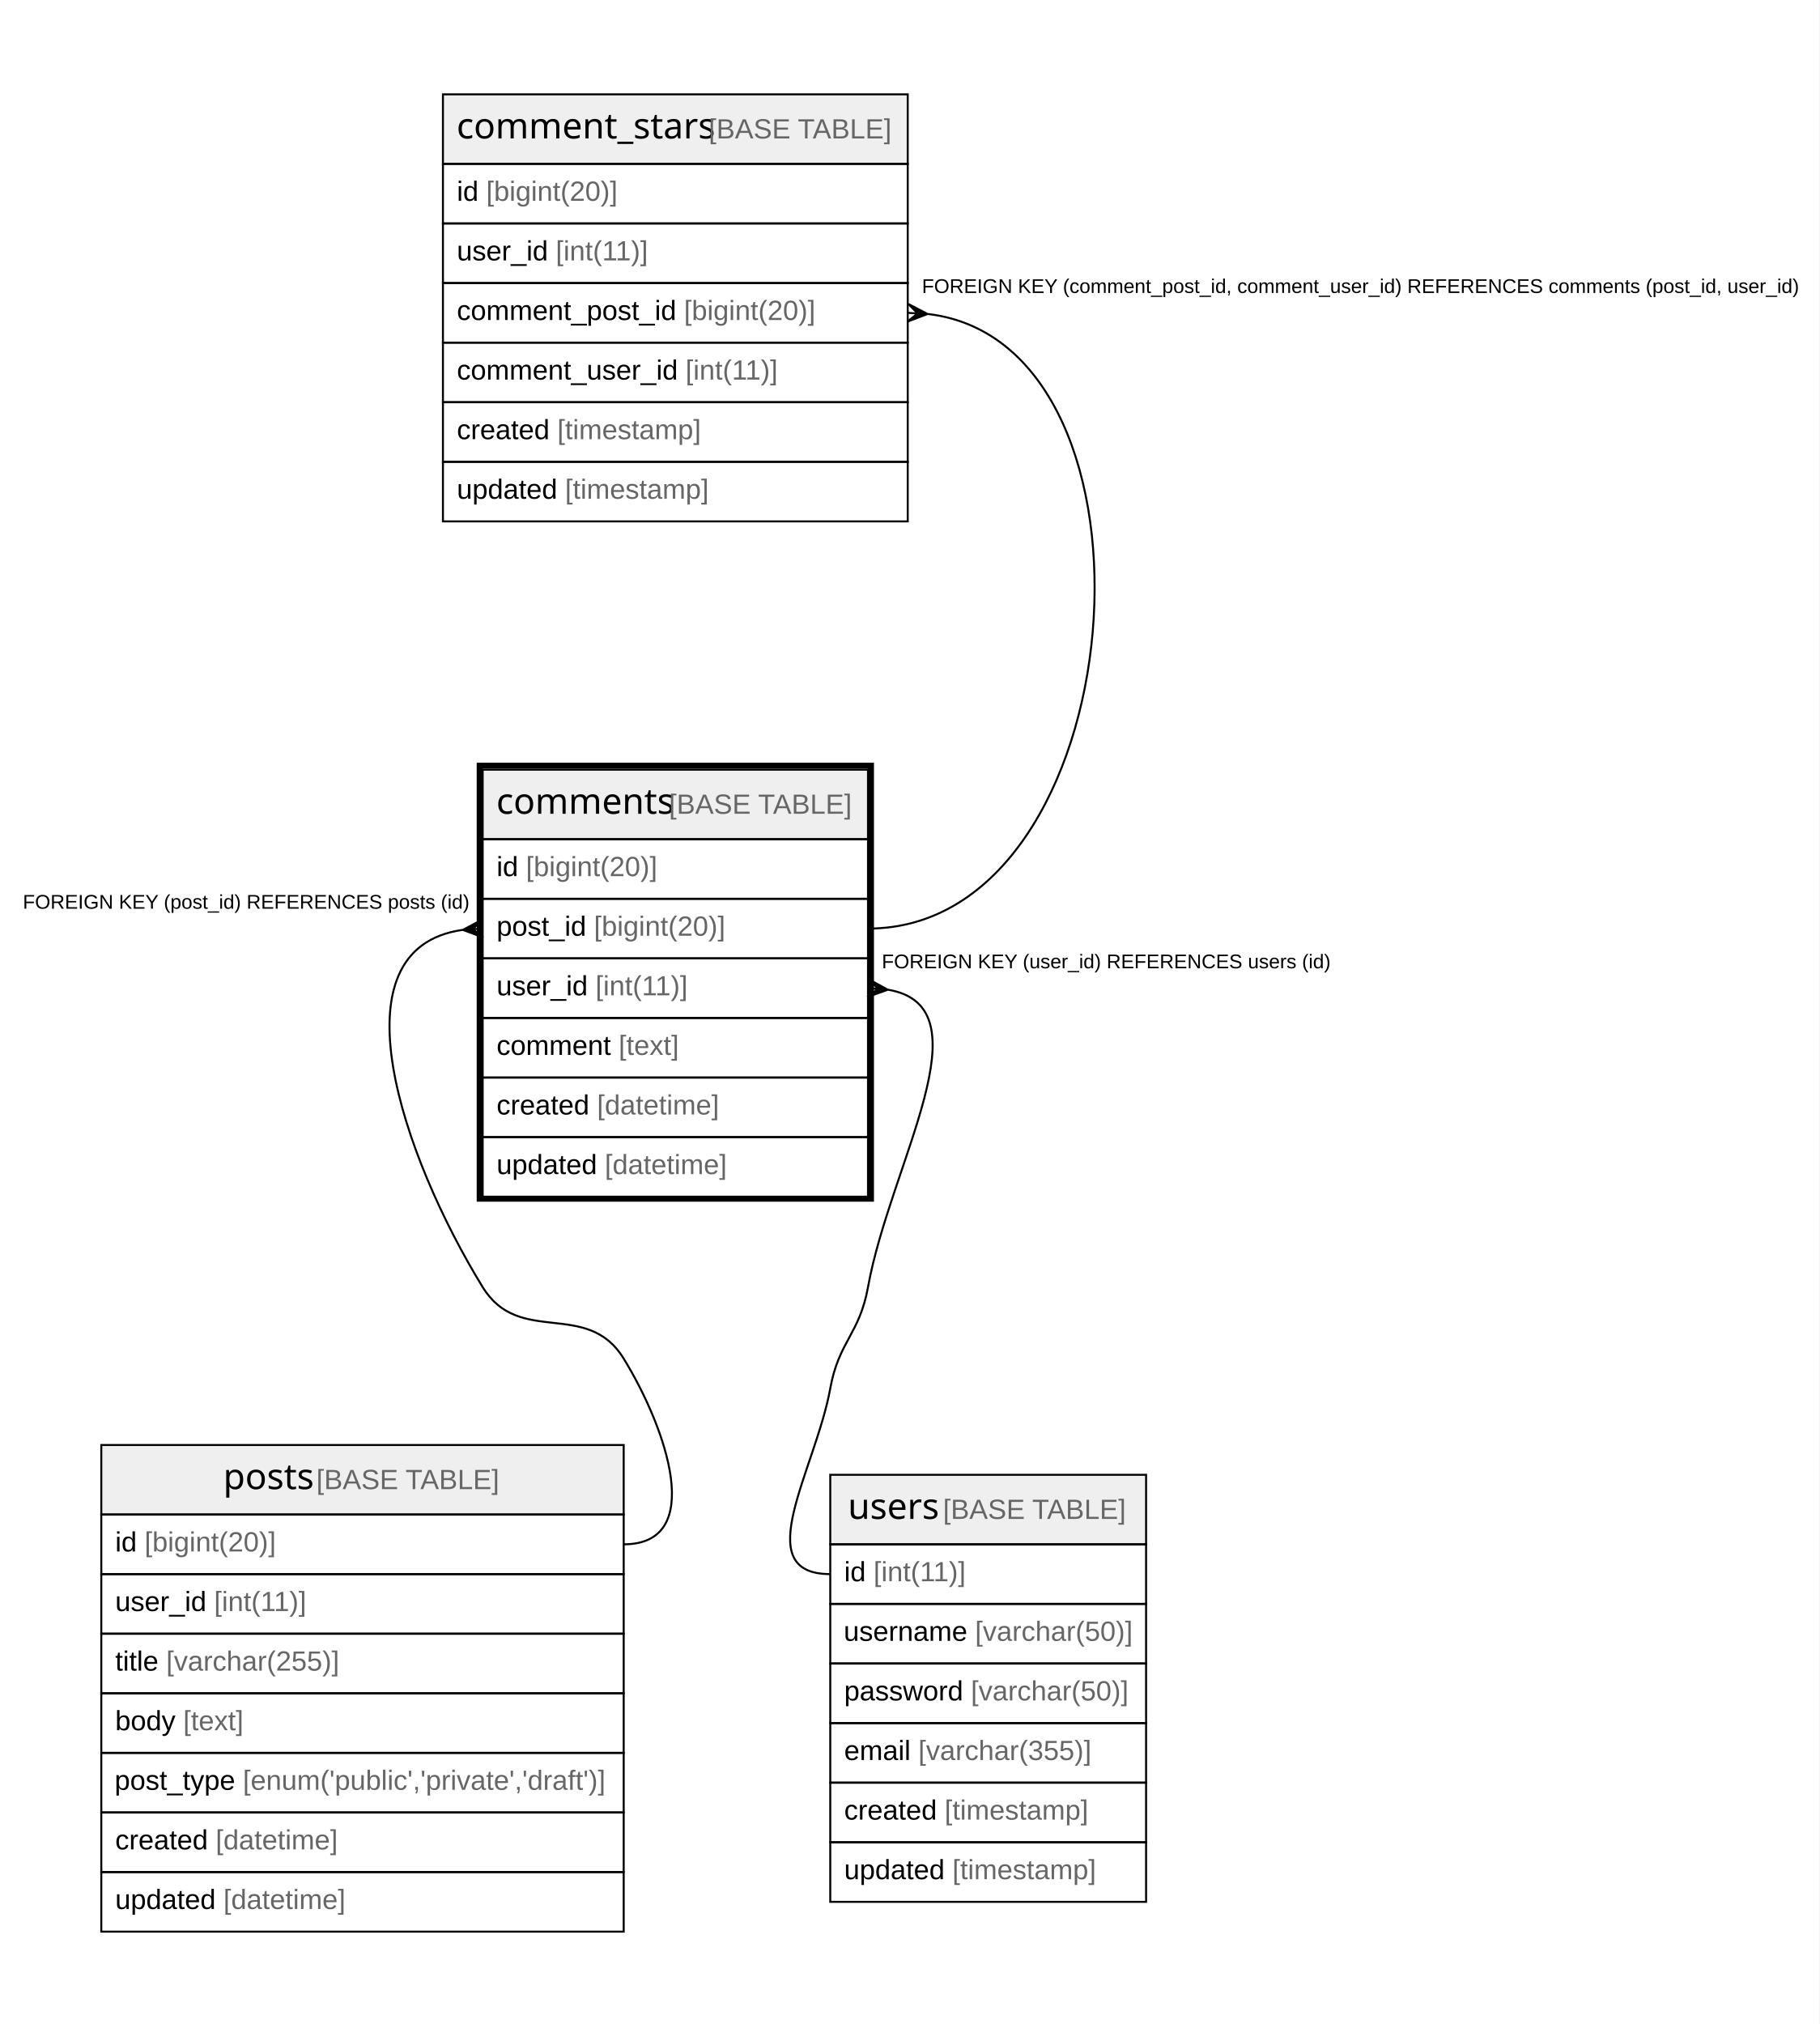
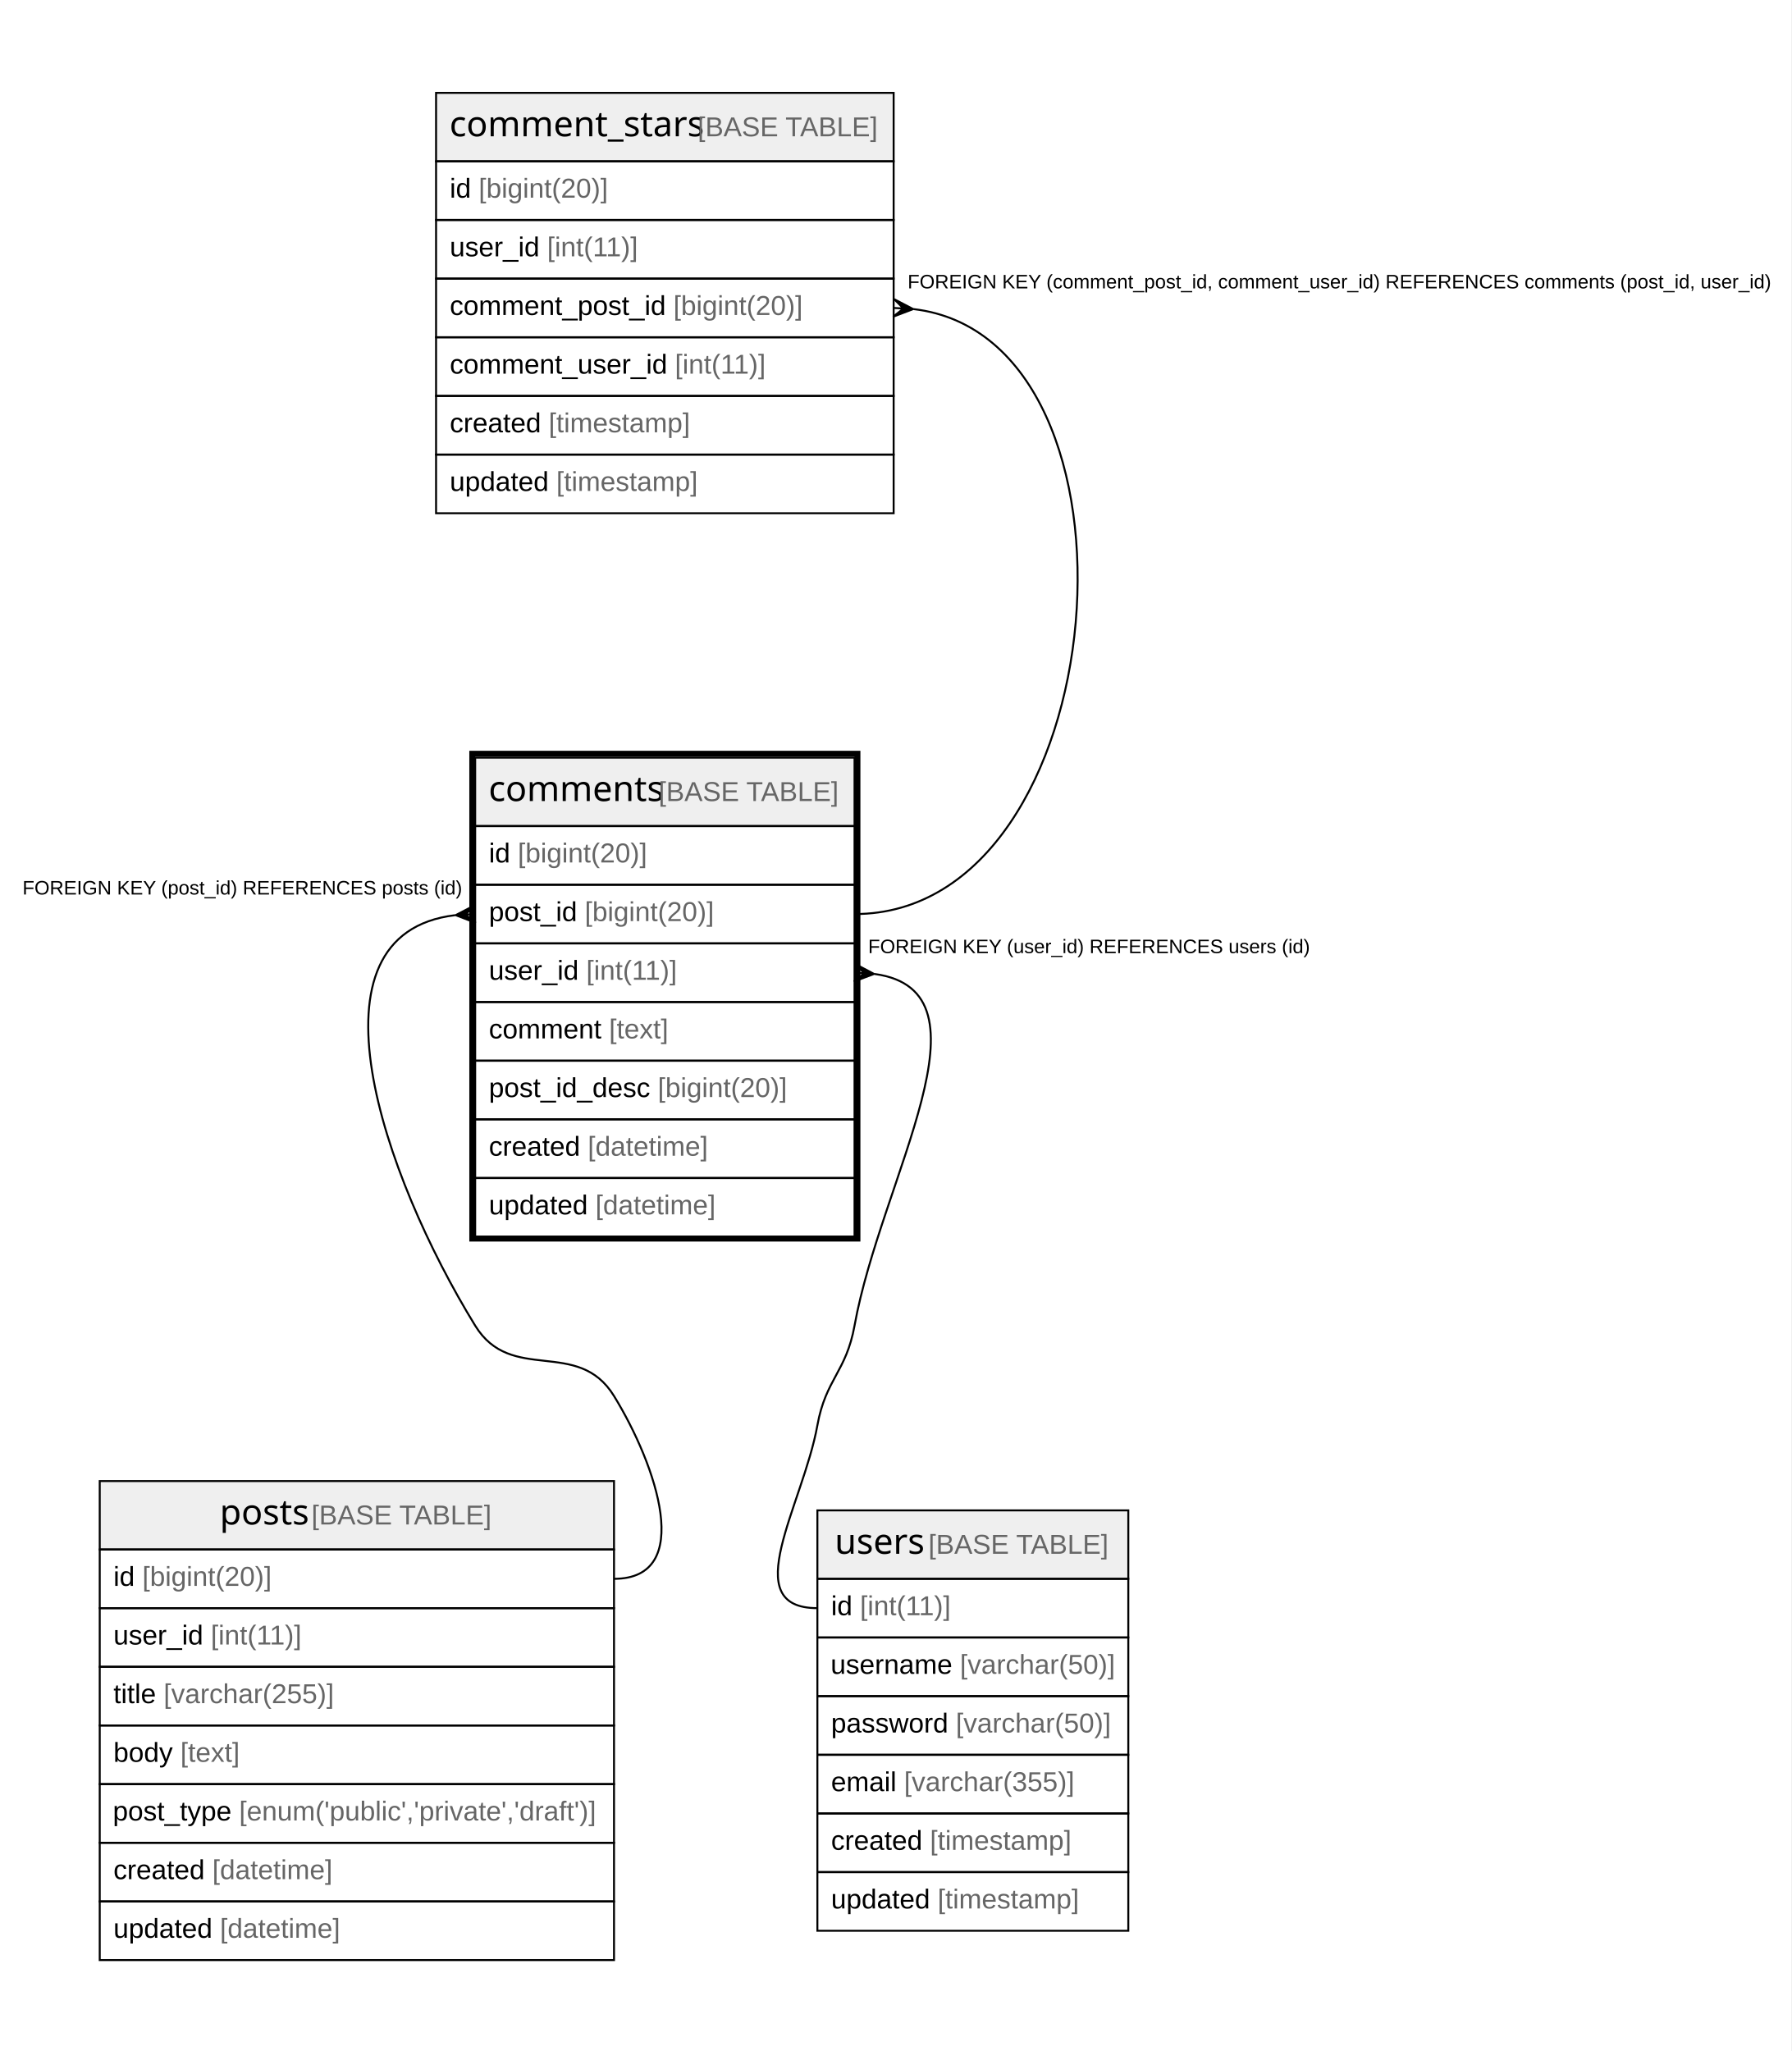
- <svg xmlns="http://www.w3.org/2000/svg" width="916pt" height="1019pt" viewBox="0.00 0.00 916.00 1019.00">
-   <g id="graph0" class="graph" transform="scale(1 1) rotate(0) translate(4 1015)">
-     <polygon fill="#ffffff" stroke="transparent" points="-4,4 -4,-1015 912,-1015 912,4 -4,4" />
+ <svg xmlns="http://www.w3.org/2000/svg" width="916pt" height="1049pt" viewBox="0.00 0.00 916.00 1049.00">
+   <g id="graph0" class="graph" transform="scale(1 1) rotate(0) translate(4 1045)">
+     <polygon fill="#ffffff" stroke="transparent" points="-4,4 -4,-1045 912,-1045 912,4 -4,4" />
    <g id="node1" class="node">
-       <polygon fill="#efefef" stroke="transparent" points="239,-592.5 239,-627.5 433,-627.5 433,-592.5 239,-592.5" />
-       <polygon fill="none" stroke="#000000" points="239,-592.5 239,-627.5 433,-627.5 433,-592.5 239,-592.5" />
-       <text text-anchor="start" x="245.87" y="-605.3" font-family="Arial Bold" font-size="18.00" fill="#000000">comments</text>
-       <text text-anchor="start" x="328.876" y="-605.3" font-family="Arial" font-size="14.00" fill="#000000"> </text>
-       <text text-anchor="start" x="332.766" y="-605.3" font-family="Arial" font-size="14.00" fill="#666666">[BASE TABLE]</text>
+       <polygon fill="#efefef" stroke="transparent" points="239,-622.5 239,-657.5 433,-657.5 433,-622.5 239,-622.5" />
+       <polygon fill="none" stroke="#000000" points="239,-622.5 239,-657.5 433,-657.5 433,-622.5 239,-622.5" />
+       <text text-anchor="start" x="245.87" y="-635.3" font-family="Arial Bold" font-size="18.00" fill="#000000">comments</text>
+       <text text-anchor="start" x="328.876" y="-635.3" font-family="Arial" font-size="14.00" fill="#000000"> </text>
+       <text text-anchor="start" x="332.766" y="-635.3" font-family="Arial" font-size="14.00" fill="#666666">[BASE TABLE]</text>
+       <polygon fill="none" stroke="#000000" points="239,-592.5 239,-622.5 433,-622.5 433,-592.5 239,-592.5" />
+       <text text-anchor="start" x="246" y="-603.9" font-family="Arial" font-size="14.00" fill="#000000">id </text>
+       <text text-anchor="start" x="260.78" y="-603.9" font-family="Arial" font-size="14.00" fill="#666666">[bigint(20)]</text>
      <polygon fill="none" stroke="#000000" points="239,-562.5 239,-592.5 433,-592.5 433,-562.5 239,-562.5" />
-       <text text-anchor="start" x="246" y="-573.9" font-family="Arial" font-size="14.00" fill="#000000">id </text>
-       <text text-anchor="start" x="260.78" y="-573.9" font-family="Arial" font-size="14.00" fill="#666666">[bigint(20)]</text>
+       <text text-anchor="start" x="246" y="-573.9" font-family="Arial" font-size="14.00" fill="#000000">post_id </text>
+       <text text-anchor="start" x="295.018" y="-573.9" font-family="Arial" font-size="14.00" fill="#666666">[bigint(20)]</text>
      <polygon fill="none" stroke="#000000" points="239,-532.5 239,-562.5 433,-562.5 433,-532.5 239,-532.5" />
-       <text text-anchor="start" x="246" y="-543.9" font-family="Arial" font-size="14.00" fill="#000000">post_id </text>
-       <text text-anchor="start" x="295.018" y="-543.9" font-family="Arial" font-size="14.00" fill="#666666">[bigint(20)]</text>
+       <text text-anchor="start" x="246" y="-543.9" font-family="Arial" font-size="14.00" fill="#000000">user_id </text>
+       <text text-anchor="start" x="295.788" y="-543.9" font-family="Arial" font-size="14.00" fill="#666666">[int(11)]</text>
      <polygon fill="none" stroke="#000000" points="239,-502.5 239,-532.5 433,-532.5 433,-502.5 239,-502.5" />
-       <text text-anchor="start" x="246" y="-513.9" font-family="Arial" font-size="14.00" fill="#000000">user_id </text>
-       <text text-anchor="start" x="295.788" y="-513.9" font-family="Arial" font-size="14.00" fill="#666666">[int(11)]</text>
+       <text text-anchor="start" x="246" y="-513.9" font-family="Arial" font-size="14.00" fill="#000000">comment </text>
+       <text text-anchor="start" x="307.45" y="-513.9" font-family="Arial" font-size="14.00" fill="#666666">[text]</text>
      <polygon fill="none" stroke="#000000" points="239,-472.5 239,-502.5 433,-502.5 433,-472.5 239,-472.5" />
-       <text text-anchor="start" x="246" y="-483.9" font-family="Arial" font-size="14.00" fill="#000000">comment </text>
-       <text text-anchor="start" x="307.45" y="-483.9" font-family="Arial" font-size="14.00" fill="#666666">[text]</text>
+       <text text-anchor="start" x="246" y="-483.9" font-family="Arial" font-size="14.00" fill="#000000">post_id_desc </text>
+       <text text-anchor="start" x="332.366" y="-483.9" font-family="Arial" font-size="14.00" fill="#666666">[bigint(20)]</text>
      <polygon fill="none" stroke="#000000" points="239,-442.5 239,-472.5 433,-472.5 433,-442.5 239,-442.5" />
      <text text-anchor="start" x="246" y="-453.9" font-family="Arial" font-size="14.00" fill="#000000">created </text>
      <text text-anchor="start" x="296.572" y="-453.9" font-family="Arial" font-size="14.00" fill="#666666">[datetime]</text>
      <polygon fill="none" stroke="#000000" points="239,-412.5 239,-442.5 433,-442.5 433,-412.5 239,-412.5" />
      <text text-anchor="start" x="246" y="-423.9" font-family="Arial" font-size="14.00" fill="#000000">updated </text>
      <text text-anchor="start" x="300.477" y="-423.9" font-family="Arial" font-size="14.00" fill="#666666">[datetime]</text>
-       <polygon fill="none" stroke="#000000" stroke-width="3" points="237.5,-411.5 237.5,-629.5 434.5,-629.5 434.5,-411.5 237.5,-411.5" />
+       <polygon fill="none" stroke="#000000" stroke-width="3" points="237.5,-411.5 237.5,-659.5 434.5,-659.5 434.5,-411.5 237.5,-411.5" />
    </g>
    <g id="node2" class="node">
      <polygon fill="#efefef" stroke="transparent" points="47,-252.5 47,-287.5 310,-287.5 310,-252.5 47,-252.5" />
      <polygon fill="none" stroke="#000000" points="47,-252.5 47,-287.5 310,-287.5 310,-252.5 47,-252.5" />
      <text text-anchor="start" x="108.366" y="-265.3" font-family="Arial Bold" font-size="18.00" fill="#000000">posts</text>
      <text text-anchor="start" x="151.38" y="-265.3" font-family="Arial" font-size="14.00" fill="#000000"> </text>
      <text text-anchor="start" x="155.271" y="-265.3" font-family="Arial" font-size="14.00" fill="#666666">[BASE TABLE]</text>
      <polygon fill="none" stroke="#000000" points="47,-222.5 47,-252.5 310,-252.5 310,-222.5 47,-222.5" />
      <text text-anchor="start" x="54" y="-233.9" font-family="Arial" font-size="14.00" fill="#000000">id </text>
      <text text-anchor="start" x="68.78" y="-233.9" font-family="Arial" font-size="14.00" fill="#666666">[bigint(20)]</text>
      <polygon fill="none" stroke="#000000" points="47,-192.5 47,-222.5 310,-222.5 310,-192.5 47,-192.5" />
      <text text-anchor="start" x="54" y="-203.9" font-family="Arial" font-size="14.00" fill="#000000">user_id </text>
      <text text-anchor="start" x="103.788" y="-203.9" font-family="Arial" font-size="14.00" fill="#666666">[int(11)]</text>
      <polygon fill="none" stroke="#000000" points="47,-162.5 47,-192.5 310,-192.5 310,-162.5 47,-162.5" />
      <text text-anchor="start" x="54" y="-173.9" font-family="Arial" font-size="14.00" fill="#000000">title </text>
      <text text-anchor="start" x="79.668" y="-173.9" font-family="Arial" font-size="14.00" fill="#666666">[varchar(255)]</text>
      <polygon fill="none" stroke="#000000" points="47,-132.5 47,-162.5 310,-162.5 310,-132.5 47,-132.5" />
      <text text-anchor="start" x="54" y="-143.9" font-family="Arial" font-size="14.00" fill="#000000">body </text>
      <text text-anchor="start" x="88.238" y="-143.9" font-family="Arial" font-size="14.00" fill="#666666">[text]</text>
      <polygon fill="none" stroke="#000000" points="47,-102.5 47,-132.5 310,-132.5 310,-102.5 47,-102.5" />
      <text text-anchor="start" x="53.697" y="-113.9" font-family="Arial" font-size="14.00" fill="#000000">post_type </text>
      <text text-anchor="start" x="118.282" y="-113.9" font-family="Arial" font-size="14.00" fill="#666666">[enum('public','private','draft')]</text>
      <polygon fill="none" stroke="#000000" points="47,-72.5 47,-102.5 310,-102.5 310,-72.5 47,-72.5" />
      <text text-anchor="start" x="54" y="-83.9" font-family="Arial" font-size="14.00" fill="#000000">created </text>
      <text text-anchor="start" x="104.572" y="-83.9" font-family="Arial" font-size="14.00" fill="#666666">[datetime]</text>
      <polygon fill="none" stroke="#000000" points="47,-42.5 47,-72.5 310,-72.5 310,-42.5 47,-42.5" />
      <text text-anchor="start" x="54" y="-53.9" font-family="Arial" font-size="14.00" fill="#000000">updated </text>
      <text text-anchor="start" x="108.477" y="-53.9" font-family="Arial" font-size="14.00" fill="#666666">[datetime]</text>
    </g>
    <g id="edge1" class="edge">
-       <path fill="none" stroke="#000000" d="M228.896,-546.835C162.221,-537.513 198.903,-432.288 239,-367 257.516,-336.852 291.484,-361.148 310,-331 331.748,-295.589 351.556,-237.5 310,-237.5" />
-       <polygon fill="#000000" stroke="#000000" points="229.022,-546.843 238.704,-551.99 234.011,-547.172 239,-547.5 239,-547.5 239,-547.5 234.011,-547.172 239.296,-543.01 229.022,-546.843 229.022,-546.843" />
-       <text text-anchor="start" x="7.495" y="-557.5" font-family="Arial" font-size="10.00" fill="#000000">FOREIGN KEY (post_id) REFERENCES posts (id)</text>
+       <path fill="none" stroke="#000000" d="M228.661,-576.912C148.935,-567.361 191.951,-443.607 239,-367 257.516,-336.852 291.484,-361.148 310,-331 331.748,-295.589 351.556,-237.5 310,-237.5" />
+       <polygon fill="#000000" stroke="#000000" points="229.016,-576.932 238.744,-581.993 234.008,-577.216 239,-577.5 239,-577.5 239,-577.5 234.008,-577.216 239.256,-573.007 229.016,-576.932 229.016,-576.932" />
+       <text text-anchor="start" x="7.495" y="-587.5" font-family="Arial" font-size="10.00" fill="#000000">FOREIGN KEY (post_id) REFERENCES posts (id)</text>
    </g>
    <g id="node4" class="node">
      <polygon fill="#efefef" stroke="transparent" points="414,-237.5 414,-272.5 573,-272.5 573,-237.5 414,-237.5" />
      <polygon fill="none" stroke="#000000" points="414,-237.5 414,-272.5 573,-272.5 573,-237.5 414,-237.5" />
      <text text-anchor="start" x="422.871" y="-250.3" font-family="Arial Bold" font-size="18.00" fill="#000000">users</text>
      <text text-anchor="start" x="466.875" y="-250.3" font-family="Arial" font-size="14.00" fill="#000000"> </text>
      <text text-anchor="start" x="470.766" y="-250.3" font-family="Arial" font-size="14.00" fill="#666666">[BASE TABLE]</text>
      <polygon fill="none" stroke="#000000" points="414,-207.5 414,-237.5 573,-237.5 573,-207.5 414,-207.5" />
      <text text-anchor="start" x="421" y="-218.9" font-family="Arial" font-size="14.00" fill="#000000">id </text>
      <text text-anchor="start" x="435.78" y="-218.9" font-family="Arial" font-size="14.00" fill="#666666">[int(11)]</text>
      <polygon fill="none" stroke="#000000" points="414,-177.5 414,-207.5 573,-207.5 573,-177.5 414,-177.5" />
      <text text-anchor="start" x="420.769" y="-188.9" font-family="Arial" font-size="14.00" fill="#000000">username </text>
      <text text-anchor="start" x="486.894" y="-188.9" font-family="Arial" font-size="14.00" fill="#666666">[varchar(50)]</text>
      <polygon fill="none" stroke="#000000" points="414,-147.5 414,-177.5 573,-177.5 573,-147.5 414,-147.5" />
      <text text-anchor="start" x="421" y="-158.9" font-family="Arial" font-size="14.00" fill="#000000">password </text>
      <text text-anchor="start" x="484.788" y="-158.9" font-family="Arial" font-size="14.00" fill="#666666">[varchar(50)]</text>
      <polygon fill="none" stroke="#000000" points="414,-117.5 414,-147.5 573,-147.5 573,-117.5 414,-117.5" />
      <text text-anchor="start" x="421" y="-128.9" font-family="Arial" font-size="14.00" fill="#000000">email </text>
      <text text-anchor="start" x="458.33" y="-128.9" font-family="Arial" font-size="14.00" fill="#666666">[varchar(355)]</text>
      <polygon fill="none" stroke="#000000" points="414,-87.5 414,-117.5 573,-117.5 573,-87.5 414,-87.5" />
      <text text-anchor="start" x="421" y="-98.9" font-family="Arial" font-size="14.00" fill="#000000">created </text>
      <text text-anchor="start" x="471.572" y="-98.9" font-family="Arial" font-size="14.00" fill="#666666">[timestamp]</text>
      <polygon fill="none" stroke="#000000" points="414,-57.5 414,-87.5 573,-87.5 573,-57.5 414,-57.5" />
      <text text-anchor="start" x="421" y="-68.9" font-family="Arial" font-size="14.00" fill="#000000">updated </text>
      <text text-anchor="start" x="475.477" y="-68.9" font-family="Arial" font-size="14.00" fill="#666666">[timestamp]</text>
    </g>
    <g id="edge3" class="edge">
-       <path fill="none" stroke="#000000" d="M443.223,-516.704C493.794,-507.969 444.192,-429.1 433,-367 428.71,-343.195 418.29,-339.805 414,-316 406.629,-275.103 372.444,-222.5 414,-222.5" />
-       <polygon fill="#000000" stroke="#000000" points="442.97,-516.723 432.651,-513.014 437.985,-517.112 433,-517.5 433,-517.5 433,-517.5 437.985,-517.112 433.349,-521.986 442.97,-516.723 442.97,-516.723" />
-       <text text-anchor="start" x="439.945" y="-527.5" font-family="Arial" font-size="10.00" fill="#000000">FOREIGN KEY (user_id) REFERENCES users (id)</text>
+       <path fill="none" stroke="#000000" d="M443.338,-546.843C507.149,-538.029 446.562,-442.25 433,-367 428.71,-343.195 418.29,-339.805 414,-316 406.629,-275.103 372.444,-222.5 414,-222.5" />
+       <polygon fill="#000000" stroke="#000000" points="442.98,-546.866 432.715,-543.009 437.99,-547.183 433,-547.5 433,-547.5 433,-547.5 437.99,-547.183 433.285,-551.991 442.98,-546.866 442.98,-546.866" />
+       <text text-anchor="start" x="439.945" y="-557.5" font-family="Arial" font-size="10.00" fill="#000000">FOREIGN KEY (user_id) REFERENCES users (id)</text>
    </g>
    <g id="node3" class="node">
-       <polygon fill="#efefef" stroke="transparent" points="219,-932.5 219,-967.5 453,-967.5 453,-932.5 219,-932.5" />
-       <polygon fill="none" stroke="#000000" points="219,-932.5 219,-967.5 453,-967.5 453,-932.5 219,-932.5" />
-       <text text-anchor="start" x="225.867" y="-945.3" font-family="Arial Bold" font-size="18.00" fill="#000000">comment_stars</text>
-       <text text-anchor="start" x="348.879" y="-945.3" font-family="Arial" font-size="14.00" fill="#000000"> </text>
-       <text text-anchor="start" x="352.77" y="-945.3" font-family="Arial" font-size="14.00" fill="#666666">[BASE TABLE]</text>
+       <polygon fill="#efefef" stroke="transparent" points="219,-962.5 219,-997.5 453,-997.5 453,-962.5 219,-962.5" />
+       <polygon fill="none" stroke="#000000" points="219,-962.5 219,-997.5 453,-997.5 453,-962.5 219,-962.5" />
+       <text text-anchor="start" x="225.867" y="-975.3" font-family="Arial Bold" font-size="18.00" fill="#000000">comment_stars</text>
+       <text text-anchor="start" x="348.879" y="-975.3" font-family="Arial" font-size="14.00" fill="#000000"> </text>
+       <text text-anchor="start" x="352.77" y="-975.3" font-family="Arial" font-size="14.00" fill="#666666">[BASE TABLE]</text>
+       <polygon fill="none" stroke="#000000" points="219,-932.5 219,-962.5 453,-962.5 453,-932.5 219,-932.5" />
+       <text text-anchor="start" x="226" y="-943.9" font-family="Arial" font-size="14.00" fill="#000000">id </text>
+       <text text-anchor="start" x="240.78" y="-943.9" font-family="Arial" font-size="14.00" fill="#666666">[bigint(20)]</text>
      <polygon fill="none" stroke="#000000" points="219,-902.5 219,-932.5 453,-932.5 453,-902.5 219,-902.5" />
-       <text text-anchor="start" x="226" y="-913.9" font-family="Arial" font-size="14.00" fill="#000000">id </text>
-       <text text-anchor="start" x="240.78" y="-913.9" font-family="Arial" font-size="14.00" fill="#666666">[bigint(20)]</text>
+       <text text-anchor="start" x="226" y="-913.9" font-family="Arial" font-size="14.00" fill="#000000">user_id </text>
+       <text text-anchor="start" x="275.788" y="-913.9" font-family="Arial" font-size="14.00" fill="#666666">[int(11)]</text>
      <polygon fill="none" stroke="#000000" points="219,-872.5 219,-902.5 453,-902.5 453,-872.5 219,-872.5" />
-       <text text-anchor="start" x="226" y="-883.9" font-family="Arial" font-size="14.00" fill="#000000">user_id </text>
-       <text text-anchor="start" x="275.788" y="-883.9" font-family="Arial" font-size="14.00" fill="#666666">[int(11)]</text>
+       <text text-anchor="start" x="226" y="-883.9" font-family="Arial" font-size="14.00" fill="#000000">comment_post_id </text>
+       <text text-anchor="start" x="340.36" y="-883.9" font-family="Arial" font-size="14.00" fill="#666666">[bigint(20)]</text>
      <polygon fill="none" stroke="#000000" points="219,-842.5 219,-872.5 453,-872.5 453,-842.5 219,-842.5" />
-       <text text-anchor="start" x="226" y="-853.9" font-family="Arial" font-size="14.00" fill="#000000">comment_post_id </text>
-       <text text-anchor="start" x="340.36" y="-853.9" font-family="Arial" font-size="14.00" fill="#666666">[bigint(20)]</text>
+       <text text-anchor="start" x="226" y="-853.9" font-family="Arial" font-size="14.00" fill="#000000">comment_user_id </text>
+       <text text-anchor="start" x="341.13" y="-853.9" font-family="Arial" font-size="14.00" fill="#666666">[int(11)]</text>
      <polygon fill="none" stroke="#000000" points="219,-812.5 219,-842.5 453,-842.5 453,-812.5 219,-812.5" />
-       <text text-anchor="start" x="226" y="-823.9" font-family="Arial" font-size="14.00" fill="#000000">comment_user_id </text>
-       <text text-anchor="start" x="341.13" y="-823.9" font-family="Arial" font-size="14.00" fill="#666666">[int(11)]</text>
+       <text text-anchor="start" x="226" y="-823.9" font-family="Arial" font-size="14.00" fill="#000000">created </text>
+       <text text-anchor="start" x="276.572" y="-823.9" font-family="Arial" font-size="14.00" fill="#666666">[timestamp]</text>
      <polygon fill="none" stroke="#000000" points="219,-782.5 219,-812.5 453,-812.5 453,-782.5 219,-782.5" />
-       <text text-anchor="start" x="226" y="-793.9" font-family="Arial" font-size="14.00" fill="#000000">created </text>
-       <text text-anchor="start" x="276.572" y="-793.9" font-family="Arial" font-size="14.00" fill="#666666">[timestamp]</text>
-       <polygon fill="none" stroke="#000000" points="219,-752.5 219,-782.5 453,-782.5 453,-752.5 219,-752.5" />
-       <text text-anchor="start" x="226" y="-763.9" font-family="Arial" font-size="14.00" fill="#000000">updated </text>
-       <text text-anchor="start" x="280.477" y="-763.9" font-family="Arial" font-size="14.00" fill="#666666">[timestamp]</text>
+       <text text-anchor="start" x="226" y="-793.9" font-family="Arial" font-size="14.00" fill="#000000">updated </text>
+       <text text-anchor="start" x="280.477" y="-793.9" font-family="Arial" font-size="14.00" fill="#666666">[timestamp]</text>
    </g>
    <g id="edge2" class="edge">
-       <path fill="none" stroke="#000000" d="M463.212,-856.911C589.972,-841.958 567.559,-547.5 433,-547.5" />
-       <polygon fill="#000000" stroke="#000000" points="462.983,-856.924 452.741,-853.008 457.992,-857.212 453,-857.5 453,-857.5 453,-857.5 457.992,-857.212 453.259,-861.992 462.983,-856.924 462.983,-856.924" />
-       <text text-anchor="start" x="460.144" y="-867.5" font-family="Arial" font-size="10.00" fill="#000000">FOREIGN KEY (comment_post_id, comment_user_id) REFERENCES comments (post_id, user_id)</text>
+       <path fill="none" stroke="#000000" d="M463.212,-886.911C589.972,-871.958 567.559,-577.5 433,-577.5" />
+       <polygon fill="#000000" stroke="#000000" points="462.983,-886.924 452.741,-883.008 457.992,-887.212 453,-887.5 453,-887.5 453,-887.5 457.992,-887.212 453.259,-891.992 462.983,-886.924 462.983,-886.924" />
+       <text text-anchor="start" x="460.144" y="-897.5" font-family="Arial" font-size="10.00" fill="#000000">FOREIGN KEY (comment_post_id, comment_user_id) REFERENCES comments (post_id, user_id)</text>
    </g>
  </g>
</svg>
